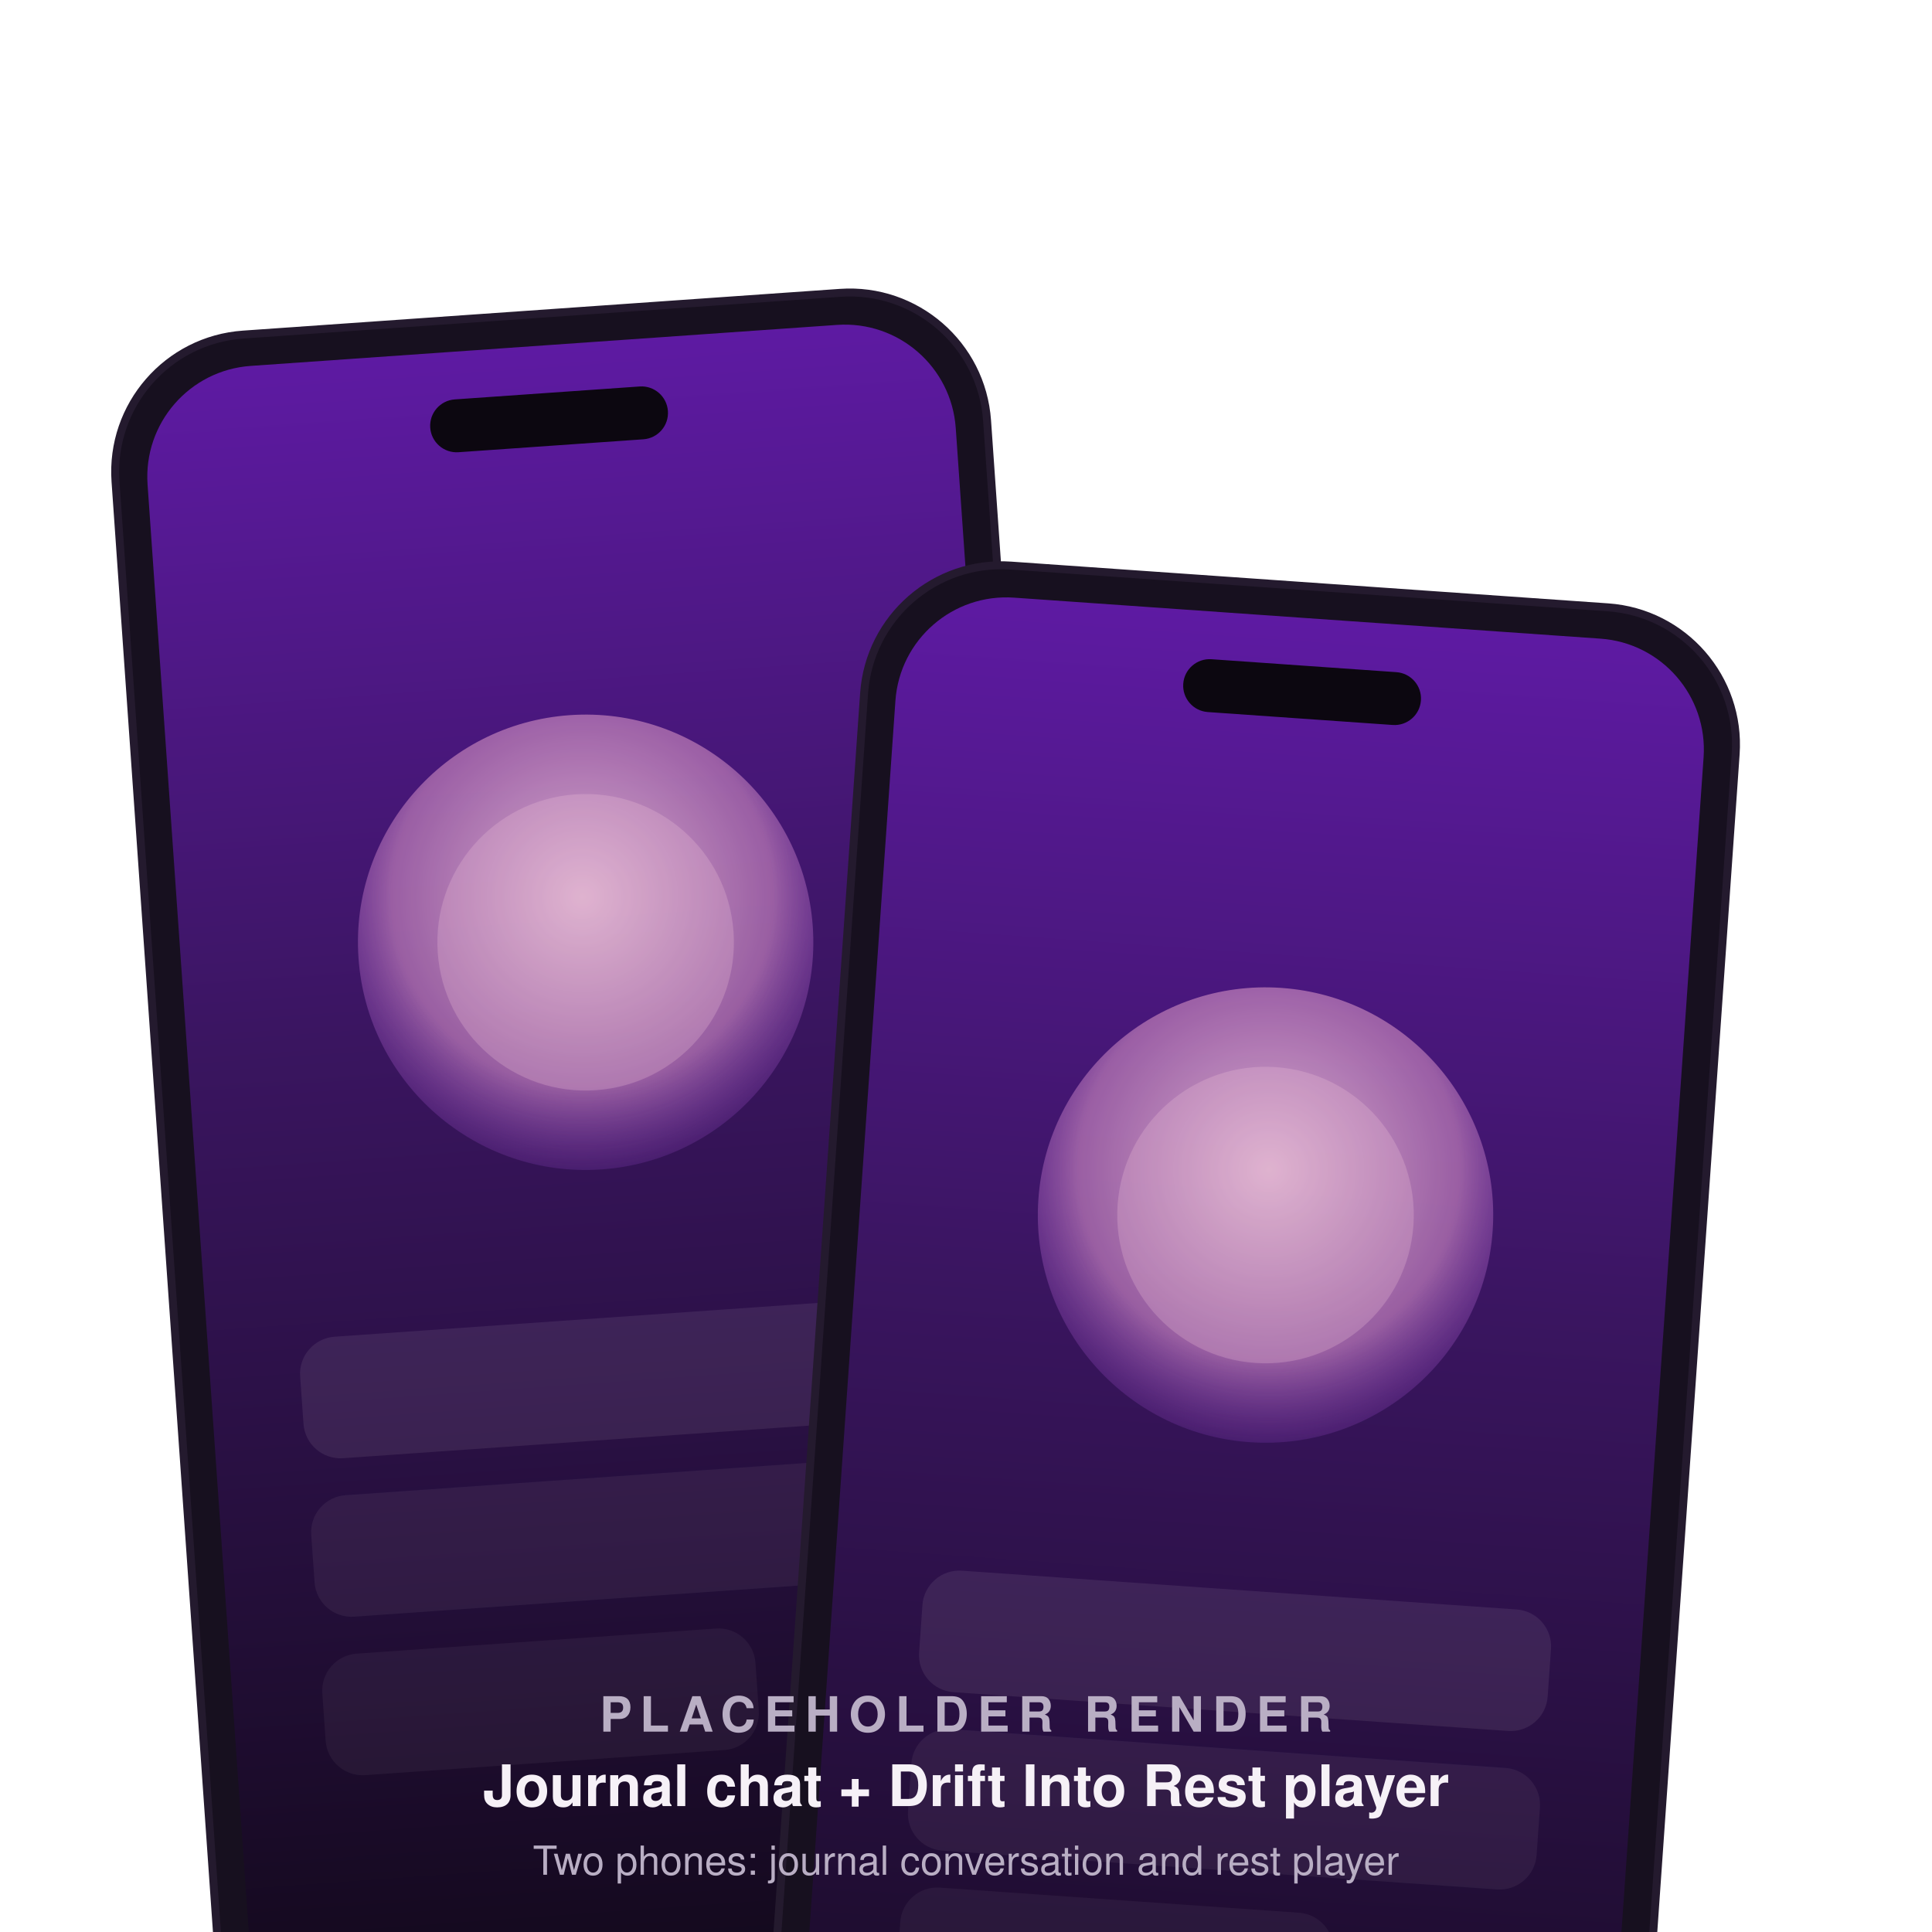
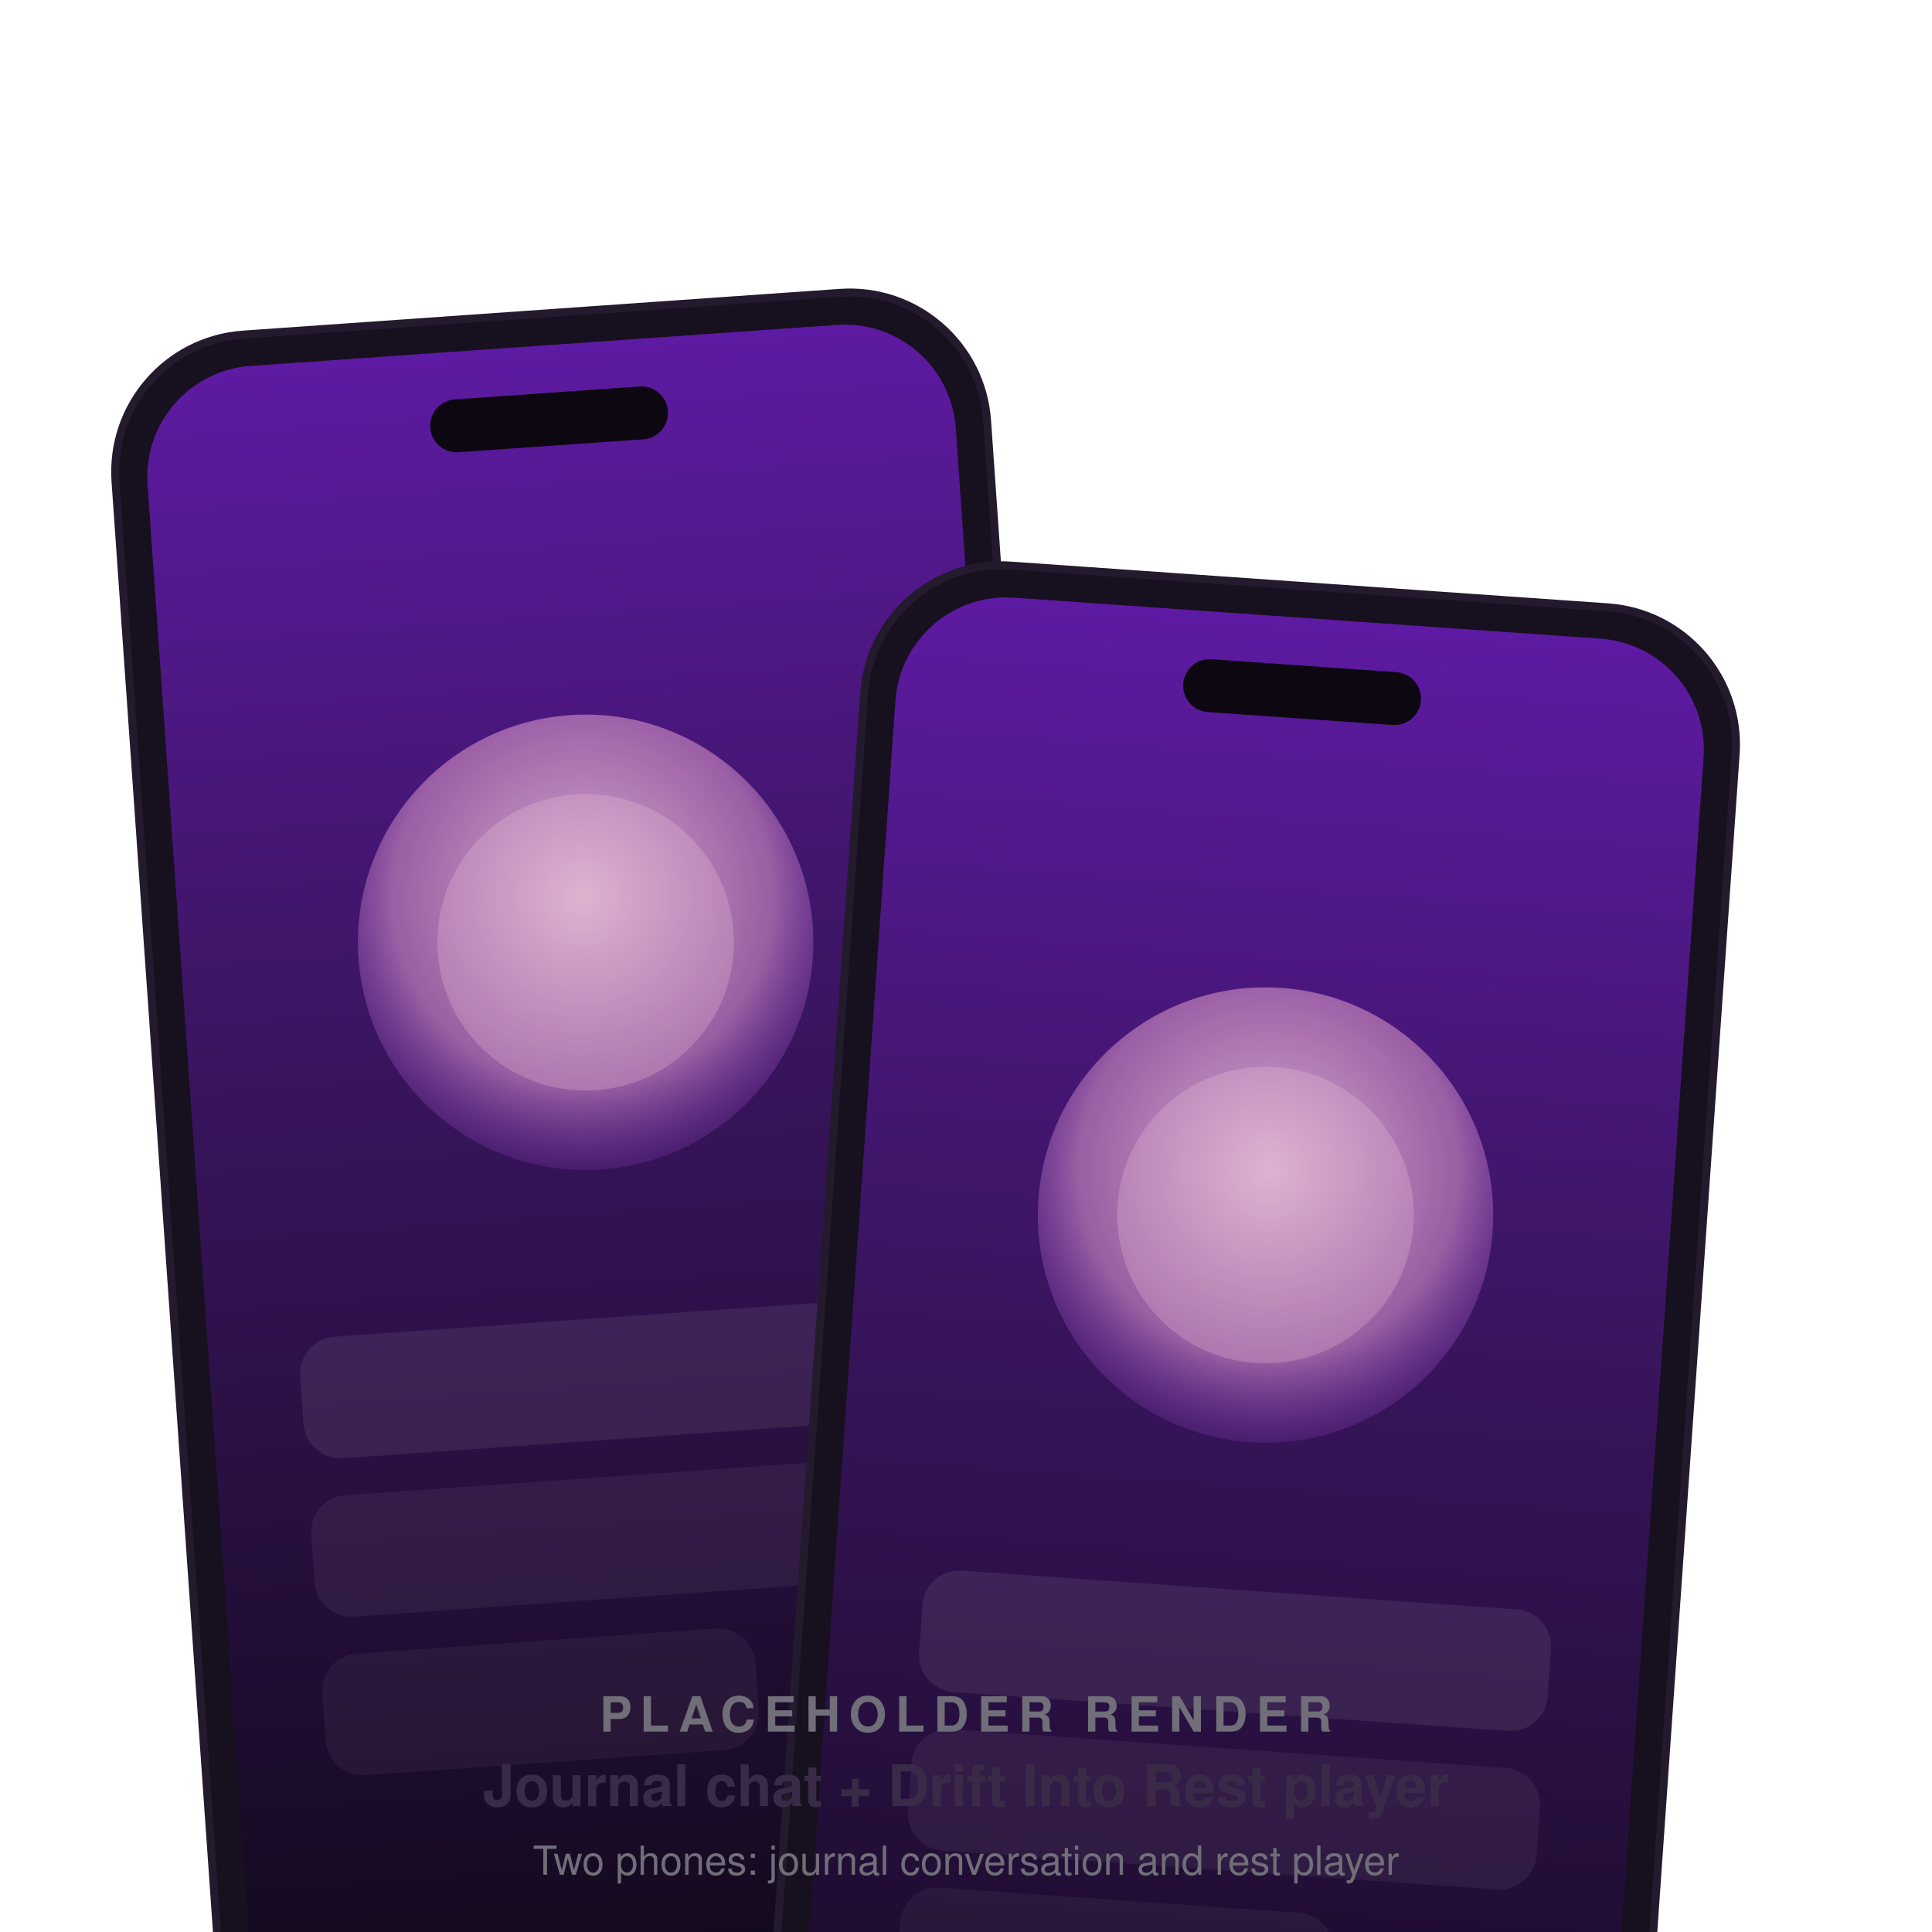
<svg xmlns="http://www.w3.org/2000/svg" viewBox="0 0 1350 1350" role="img" aria-label="Placeholder product render: Journal chat + Drift Into Rest player">
  <defs>
    <linearGradient id="screenek-journal-and-rest" x1="0" y1="0" x2="0" y2="1">
      <stop offset="0" stop-color="#5E1AA3" />
      <stop offset=".38" stop-color="#3A1560" />
      <stop offset="1" stop-color="#0C0710" />
    </linearGradient>
    <radialGradient id="orbek-journal-and-rest" cx=".5" cy=".4" r=".7">
      <stop offset="0" stop-color="#F2C6DC" />
      <stop offset=".6" stop-color="#A96BAD" />
      <stop offset="1" stop-color="#5E1AA3" stop-opacity="0" />
    </radialGradient>
  </defs>
  <g transform="scale(1.85)" transform-origin="0 0">
    <g transform="translate(40,130) rotate(-4)">
      <rect x="0" y="0" width="330" height="700" rx="52" fill="#17101F" stroke="#241A2E" stroke-width="3" />
      <rect x="12" y="12" width="306" height="676" rx="42" fill="url(#screenek-journal-and-rest)" />
      <circle cx="165" cy="238" r="86" fill="url(#orbek-journal-and-rest)" opacity=".85" />
      <circle cx="165" cy="238" r="56" fill="#F2C6DC" opacity=".25" />
      <rect x="46" y="380" width="238" height="46" rx="14" fill="#FDF6F4" opacity=".08" />
      <rect x="46" y="440" width="238" height="46" rx="14" fill="#FDF6F4" opacity=".06" />
      <rect x="46" y="500" width="164" height="46" rx="14" fill="#FDF6F4" opacity=".05" />
      <rect x="120" y="30" width="90" height="20" rx="10" fill="#0C0710" />
    </g>
    <g transform="translate(330,210) rotate(4)">
      <rect x="0" y="0" width="330" height="700" rx="52" fill="#17101F" stroke="#241A2E" stroke-width="3" />
      <rect x="12" y="12" width="306" height="676" rx="42" fill="url(#screenek-journal-and-rest)" />
      <circle cx="165" cy="238" r="86" fill="url(#orbek-journal-and-rest)" opacity=".85" />
      <circle cx="165" cy="238" r="56" fill="#F2C6DC" opacity=".25" />
      <rect x="46" y="380" width="238" height="46" rx="14" fill="#FDF6F4" opacity=".08" />
      <rect x="46" y="440" width="238" height="46" rx="14" fill="#FDF6F4" opacity=".06" />
      <rect x="46" y="500" width="164" height="46" rx="14" fill="#FDF6F4" opacity=".05" />
      <rect x="120" y="30" width="90" height="20" rx="10" fill="#0C0710" />
    </g>
  </g>
  <g font-family="Figtree, -apple-system, Helvetica, sans-serif" text-anchor="middle">
-     <text x="675" y="1210" font-size="34" fill="#B9AEC4" letter-spacing="6" font-weight="700">PLACEHOLDER RENDER</text>
-     <text x="675" y="1262" font-size="40" fill="#F6F1F7" font-weight="600">Journal chat + Drift Into Rest player</text>
-     <text x="675" y="1310" font-size="28" fill="#B9AEC4">Two phones: journal conversation and rest player</text>
+     <text x="675" y="1210" font-size="34" fill="#706E78" letter-spacing="6" font-weight="700">PLACEHOLDER RENDER</text>
+     <text x="675" y="1262" font-size="40" fill="#392B47" font-weight="600">Journal chat + Drift Into Rest player</text>
+     <text x="675" y="1310" font-size="28" fill="#706E78">Two phones: journal conversation and rest player</text>
  </g>
</svg>
